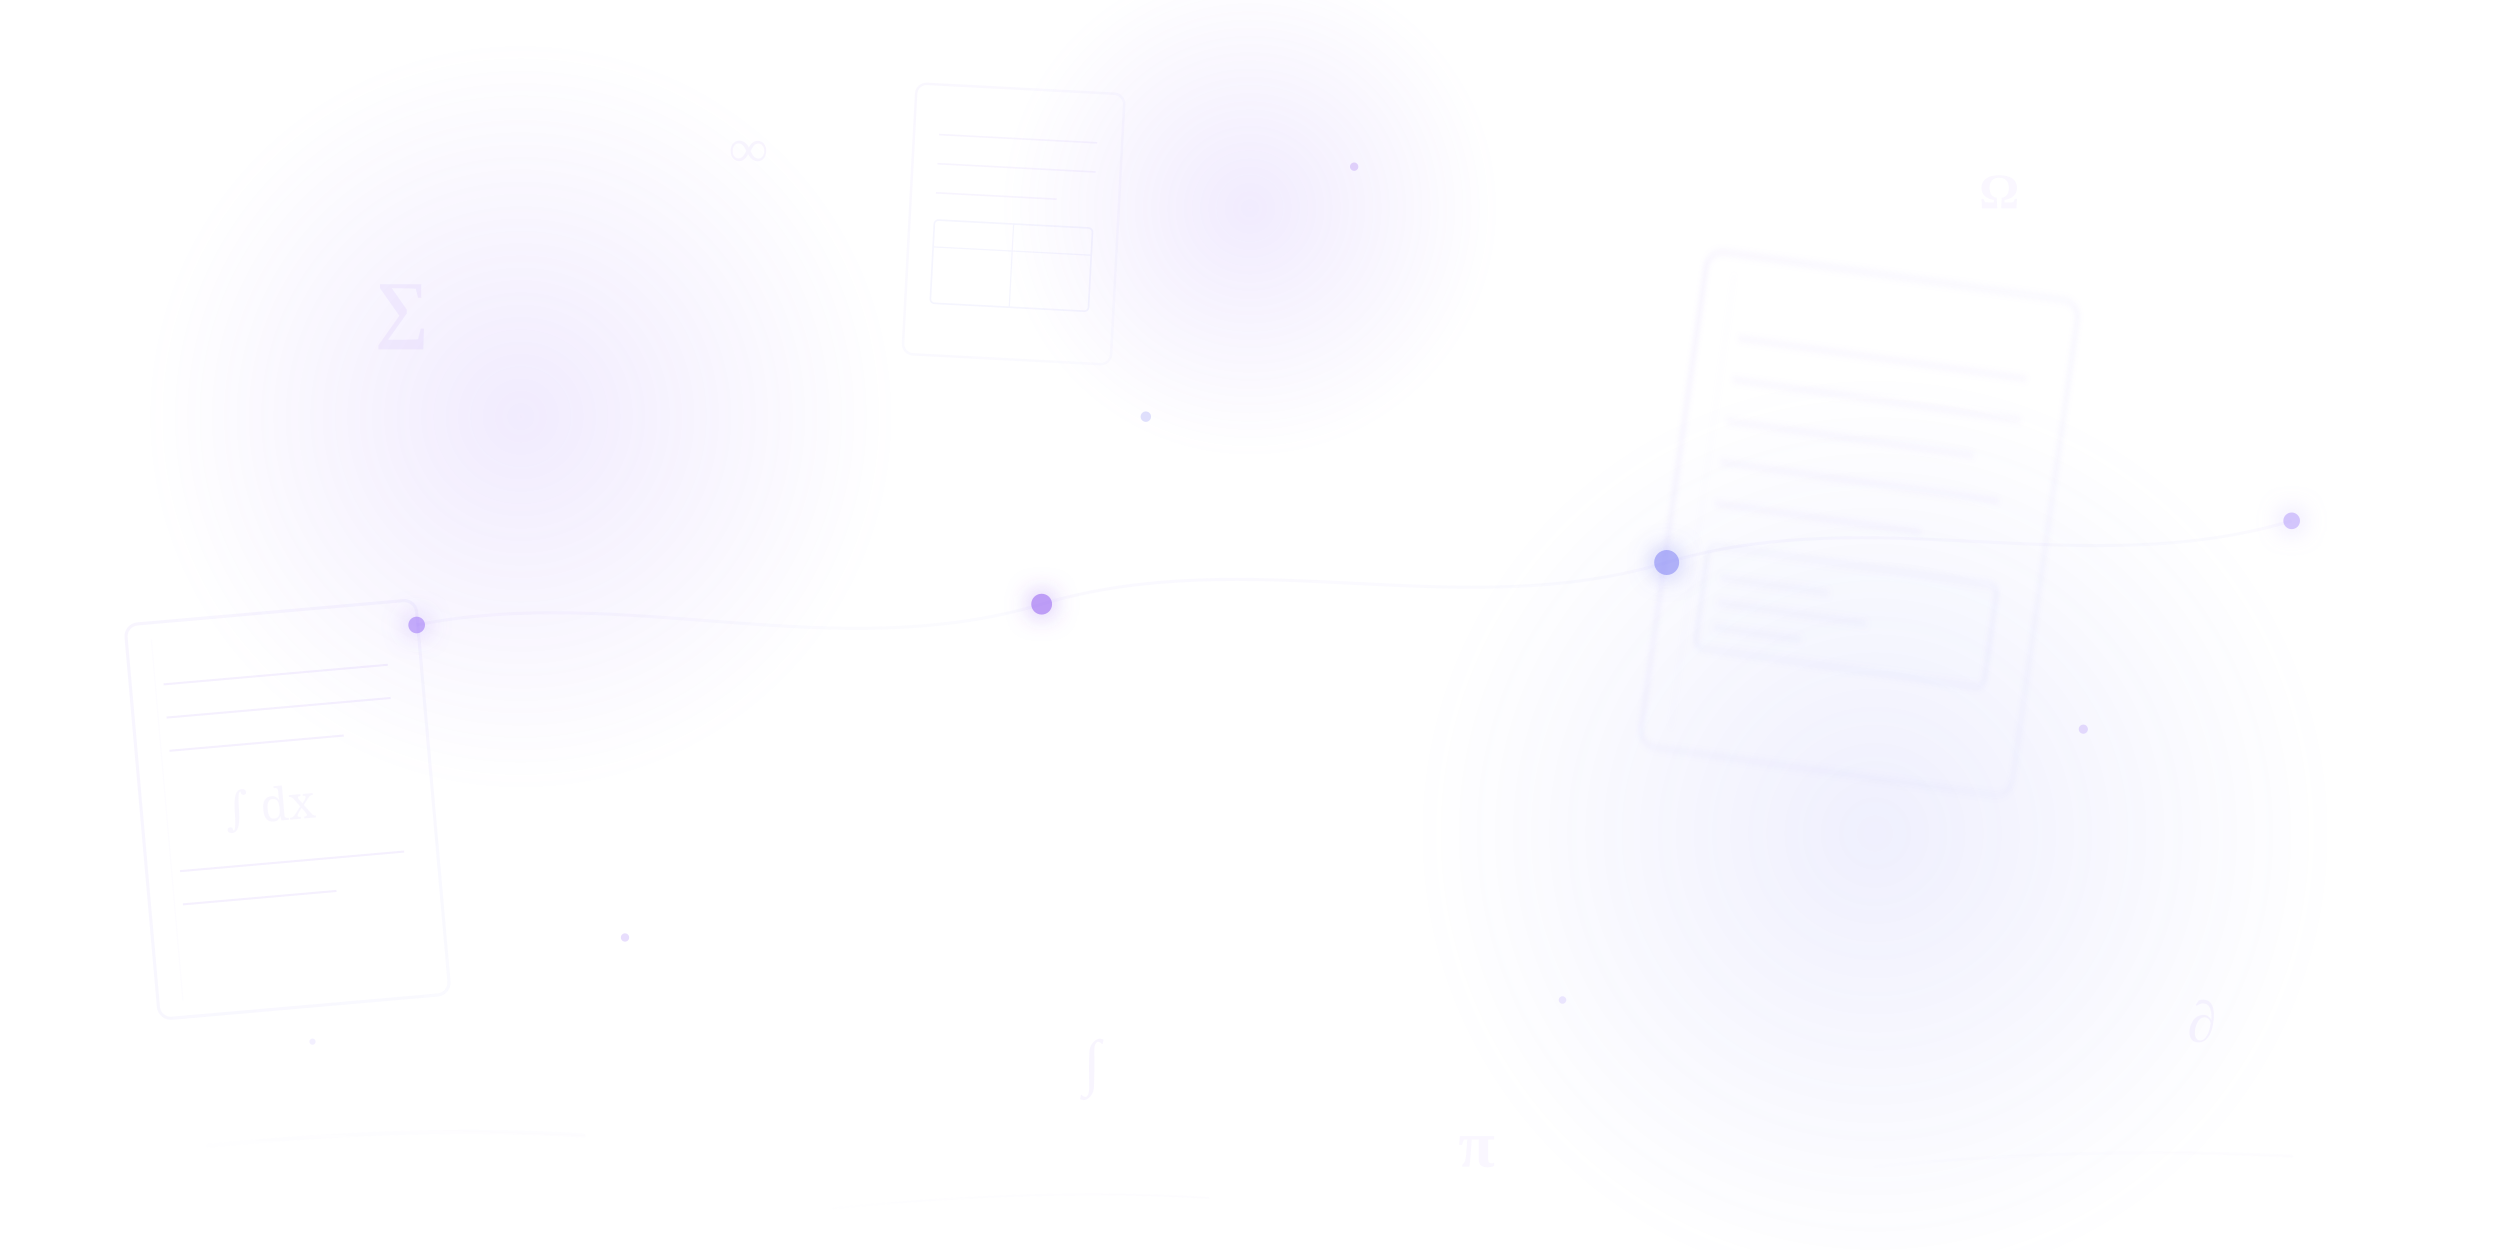
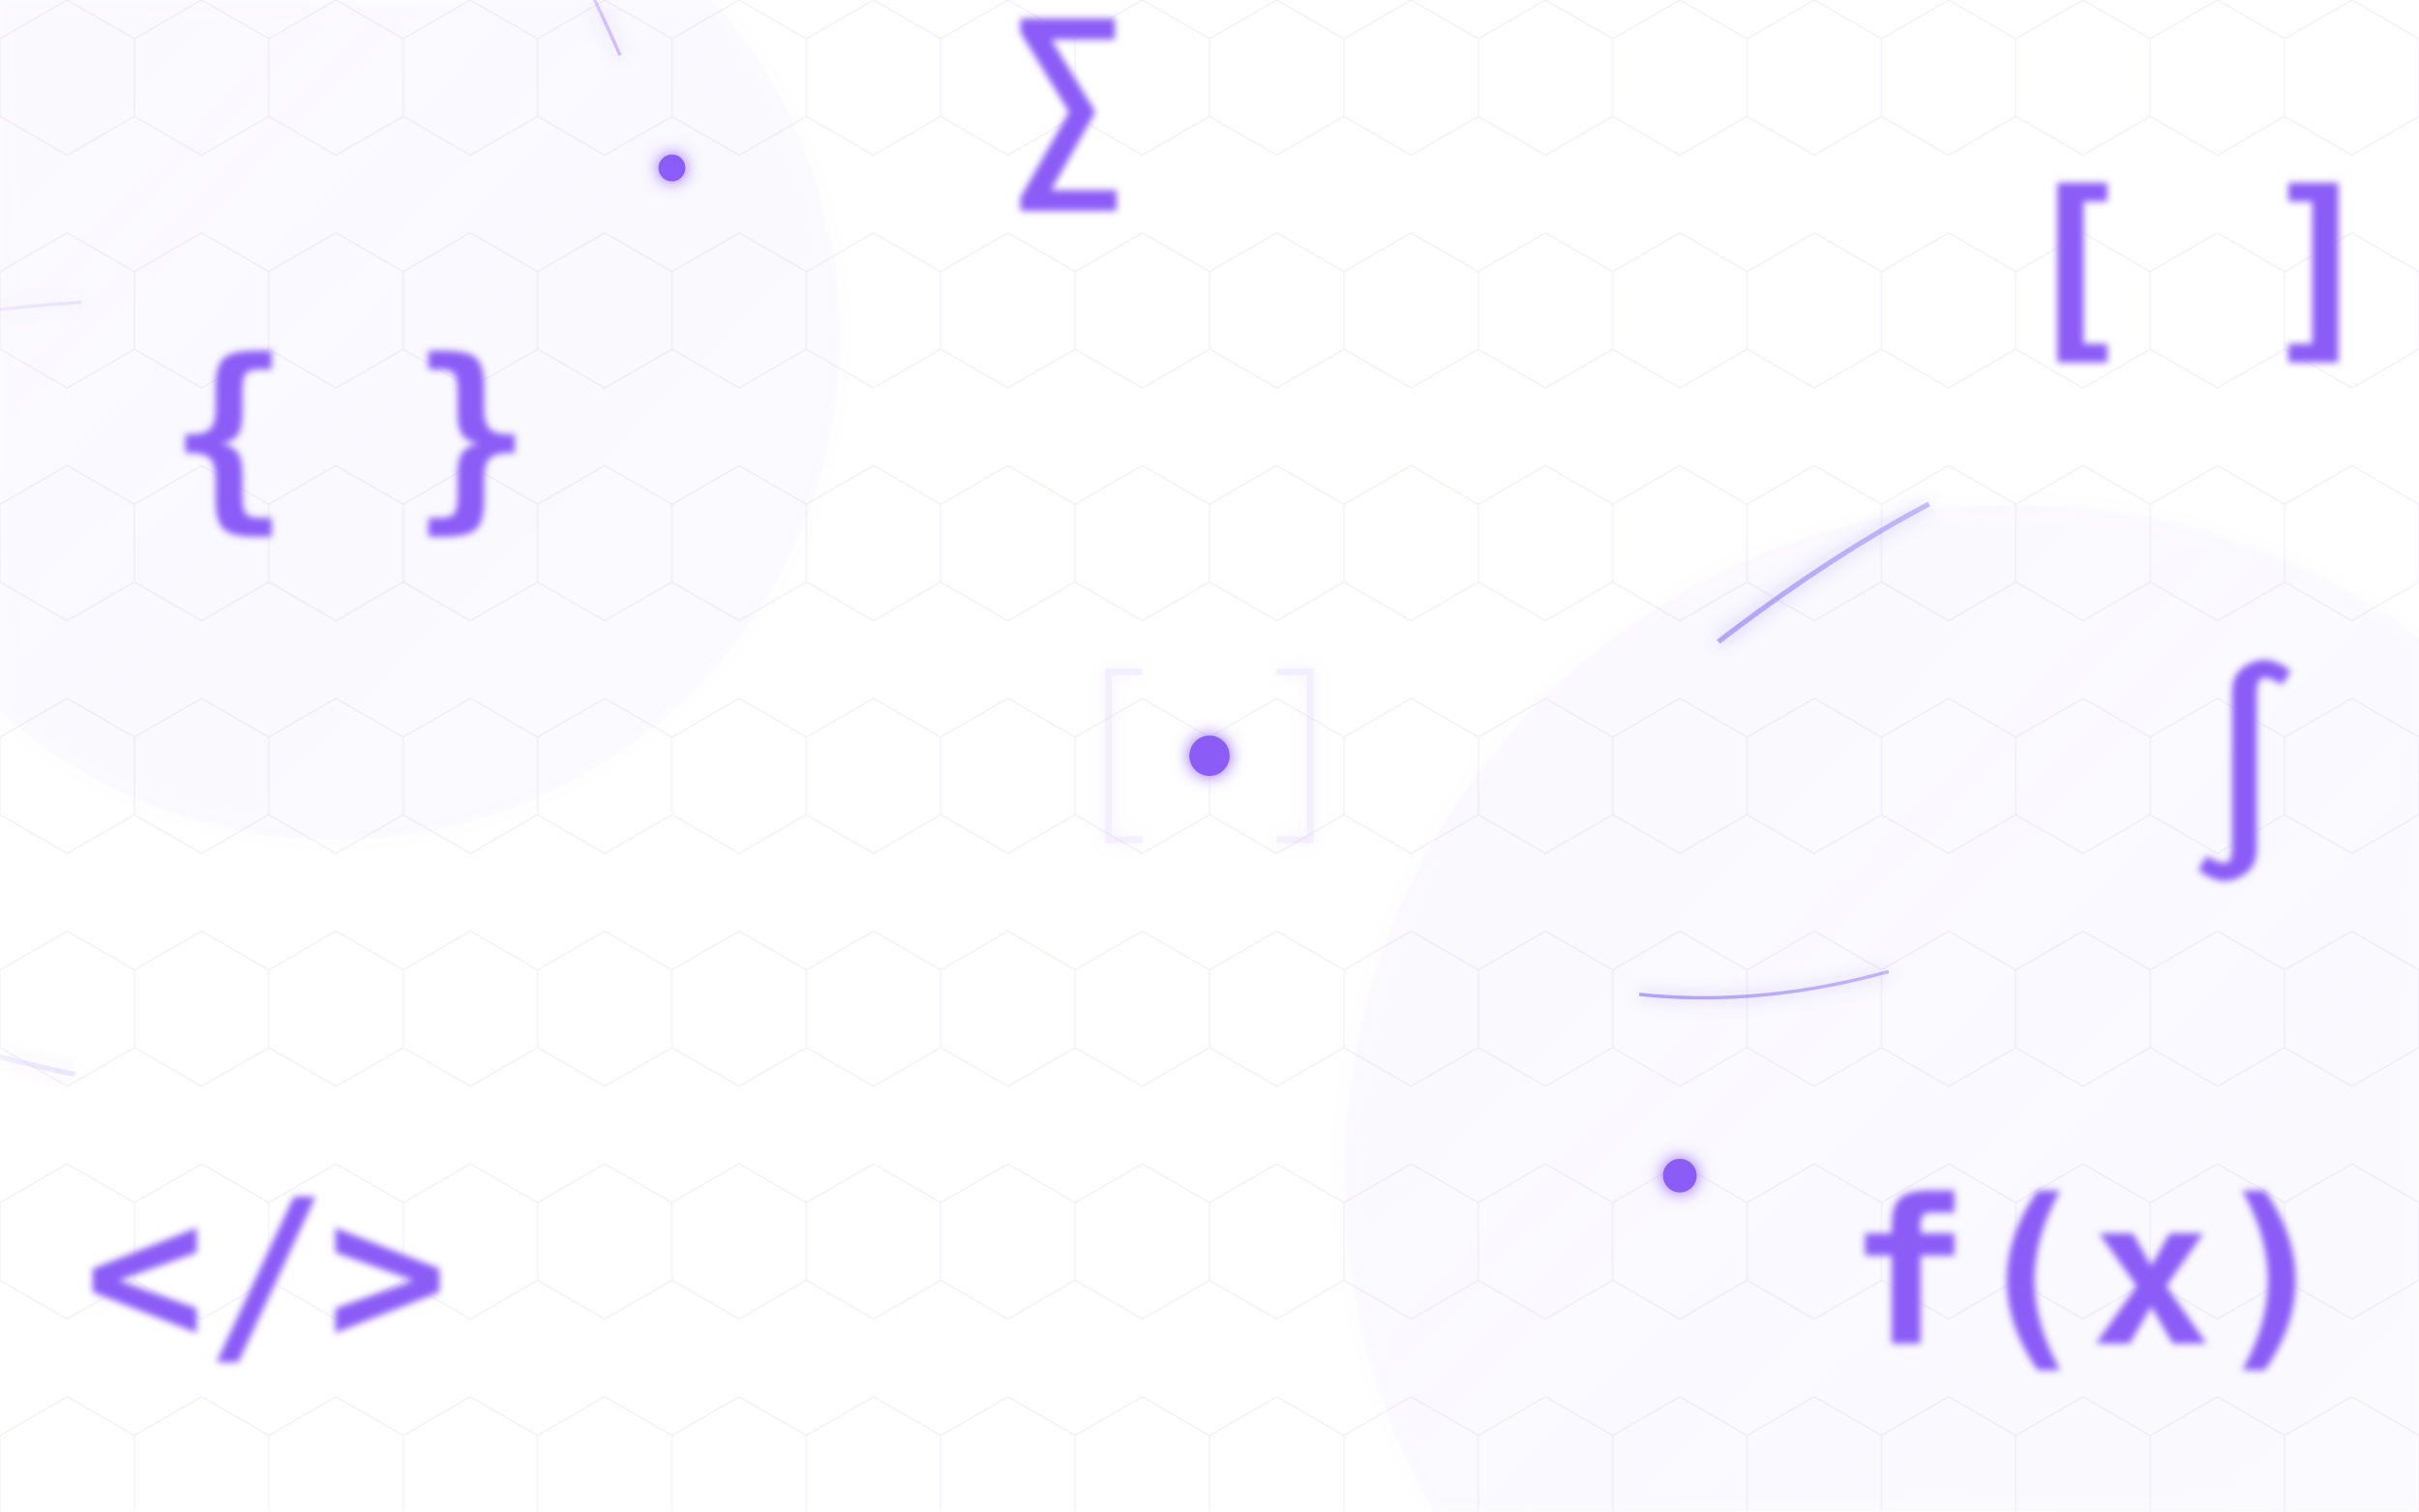
- <svg xmlns="http://www.w3.org/2000/svg" viewBox="0 0 1200 600" preserveAspectRatio="xMidYMid slice" fill="none">
+ <svg xmlns="http://www.w3.org/2000/svg" viewBox="0 0 1440 900" preserveAspectRatio="xMidYMid slice" fill="none">
  <defs>
-     <linearGradient id="g1" x1="0%" y1="0%" x2="100%" y2="100%">
-       <stop offset="0%" style="stop-color:#8b5cf6;stop-opacity:0.7" />
-       <stop offset="100%" style="stop-color:#6366f1;stop-opacity:0.4" />
+     <linearGradient id="brandGrad" x1="0%" y1="0%" x2="100%" y2="100%">
+       <stop offset="0%" style="stop-color:#8b5cf6; stop-opacity:0.6" />
+       <stop offset="100%" style="stop-color:#6366f1; stop-opacity:0.4" />
    </linearGradient>
-     <linearGradient id="g2" x1="100%" y1="0%" x2="0%" y2="100%">
-       <stop offset="0%" style="stop-color:#a78bfa;stop-opacity:0.25" />
-       <stop offset="100%" style="stop-color:#6366f1;stop-opacity:0.08" />
+     <linearGradient id="flowGrad" x1="0%" y1="0%" x2="100%" y2="0%">
+       <stop offset="0%" style="stop-color:#8b5cf6; stop-opacity:0" />
+       <stop offset="50%" style="stop-color:#8b5cf6; stop-opacity:0.8" />
+       <stop offset="100%" style="stop-color:#6366f1; stop-opacity:0" />
    </linearGradient>
-     <radialGradient id="glow1" cx="50%" cy="50%" r="50%">
-       <stop offset="0%" style="stop-color:#8b5cf6;stop-opacity:0.12" />
-       <stop offset="100%" style="stop-color:#8b5cf6;stop-opacity:0" />
-     </radialGradient>
-     <radialGradient id="glow2" cx="50%" cy="50%" r="50%">
-       <stop offset="0%" style="stop-color:#6366f1;stop-opacity:0.1" />
-       <stop offset="100%" style="stop-color:#6366f1;stop-opacity:0" />
-     </radialGradient>
-     <filter id="softGlow" x="-30%" y="-30%" width="160%" height="160%">
-       <feGaussianBlur stdDeviation="6" result="blur" />
-       <feMerge>
-         <feMergeNode in="blur" />
-         <feMergeNode in="SourceGraphic" />
-       </feMerge>
+     <filter id="glow" x="-20%" y="-20%" width="140%" height="140%">
+       <feGaussianBlur stdDeviation="5" result="blur" />
+       <feComposite in="SourceGraphic" in2="blur" operator="over" />
    </filter>
-     <filter id="pageBlur">
-       <feGaussianBlur stdDeviation="1.5" />
+     <filter id="softBlur">
+       <feGaussianBlur stdDeviation="2" />
    </filter>
+     <pattern id="hexGrid" width="80" height="138.6" patternUnits="userSpaceOnUse" patternTransform="scale(1)">
+       <path d="M40 0 L80 23.1 L80 69.3 L40 92.4 L0 69.3 L0 23.1 Z" fill="none" stroke="#8b5cf6" stroke-width="0.5" opacity="0.15" />
+     </pattern>
+     <style>
+       @keyframes flow {
+         0% { stroke-dashoffset: 1200; opacity: 0; }
+         10% { opacity: 1; }
+         90% { opacity: 1; }
+         100% { stroke-dashoffset: 0; opacity: 0; }
+       }
+ 
+       @keyframes float {
+         0%, 100% { transform: translateY(0) rotate(0deg); opacity: 0.1; }
+         50% { transform: translateY(-30px) rotate(5deg); opacity: 0.3; }
+       }
+ 
+       @keyframes floatReverse {
+         0%, 100% { transform: translateY(0) rotate(0deg); opacity: 0.1; }
+         50% { transform: translateY(30px) rotate(-5deg); opacity: 0.3; }
+       }
+ 
+       @keyframes pulse {
+         0%, 100% { transform: scale(1); opacity: 0.1; }
+         50% { transform: scale(1.1); opacity: 0.2; }
+       }
+ 
+       .flow-line {
+         stroke-dasharray: 150 1050;
+         animation: flow 12s linear infinite;
+       }
+ 
+       .symbol {
+         font-family: 'Space Mono', monospace;
+         font-weight: bold;
+         transform-origin: center;
+         transform-box: fill-box;
+       }
+ 
+       .float-1 { animation: float 10s ease-in-out infinite; }
+       .float-2 { animation: floatReverse 12s ease-in-out infinite; }
+       .float-3 { animation: float 15s ease-in-out infinite; }
+       
+       .pulse-node {
+         transform-origin: center;
+         transform-box: fill-box;
+         animation: pulse 8s ease-in-out infinite;
+       }
+     </style>
  </defs>
-   <circle cx="250" cy="200" r="180" fill="url(#glow1)">
-     <animate attributeName="r" values="180;200;180" dur="8s" repeatCount="indefinite" />
-   </circle>
-   <circle cx="900" cy="400" r="220" fill="url(#glow2)">
-     <animate attributeName="r" values="220;240;220" dur="10s" repeatCount="indefinite" />
-   </circle>
-   <circle cx="600" cy="100" r="120" fill="url(#glow1)">
-     <animate attributeName="cy" values="100;120;100" dur="12s" repeatCount="indefinite" />
-   </circle>
-   <g transform="translate(820, 120) rotate(8)" opacity="0.12" filter="url(#pageBlur)">
-     <rect width="180" height="240" rx="8" stroke="url(#g1)" stroke-width="2" fill="none" />
-     <line x1="20" y1="40" x2="160" y2="40" stroke="#8b5cf6" stroke-width="1.2" />
-     <line x1="20" y1="60" x2="160" y2="60" stroke="#8b5cf6" stroke-width="1.2" />
-     <line x1="20" y1="80" x2="140" y2="80" stroke="#8b5cf6" stroke-width="1.2" />
-     <line x1="20" y1="100" x2="155" y2="100" stroke="#8b5cf6" stroke-width="1.2" />
-     <line x1="20" y1="120" x2="120" y2="120" stroke="#8b5cf6" stroke-width="1.2" />
-     <rect x="20" y="140" width="140" height="50" rx="4" stroke="#6366f1" stroke-width="1" fill="#6366f1" fill-opacity="0.05" />
-     <line x1="28" y1="155" x2="80" y2="155" stroke="#6366f1" stroke-width="1" />
-     <line x1="28" y1="167" x2="100" y2="167" stroke="#6366f1" stroke-width="1" />
-     <line x1="28" y1="179" x2="70" y2="179" stroke="#6366f1" stroke-width="1" />
-     <line x1="14" y1="10" x2="14" y2="230" stroke="#a78bfa" stroke-width="0.8" opacity="0.4" />
+   <rect width="100%" height="100%" fill="url(#hexGrid)" />
+   <circle cx="200" cy="200" r="300" fill="url(#brandGrad)" opacity="0.05" filter="url(#glow)" />
+   <circle cx="1200" cy="700" r="400" fill="url(#brandGrad)" opacity="0.05" filter="url(#glow)" />
+   <g stroke="url(#flowGrad)" stroke-width="2" fill="none" filter="url(#glow)">
+     <path d="M-100,200 Q400,100 720,450 T1540,300" class="flow-line" style="animation-delay: 0s;" />
+     <path d="M-100,600 Q500,800 1000,400 T1540,700" class="flow-line" style="animation-delay: -4s; stroke-width: 3;" />
+     <path d="M300,-100 Q600,400 300,900" class="flow-line" style="animation-delay: -8s; opacity: 0.5;" />
  </g>
-   <g transform="translate(60, 300) rotate(-5)" opacity="0.09">
-     <rect width="140" height="190" rx="6" stroke="url(#g1)" stroke-width="1.5" fill="none" />
-     <line x1="16" y1="30" x2="124" y2="30" stroke="#8b5cf6" stroke-width="1" />
-     <line x1="16" y1="46" x2="124" y2="46" stroke="#8b5cf6" stroke-width="1" />
-     <line x1="16" y1="62" x2="100" y2="62" stroke="#8b5cf6" stroke-width="1" />
-     <text x="40" y="100" font-family="serif" font-size="22" fill="#8b5cf6" opacity="0.6">∫ dx</text>
-     <line x1="16" y1="120" x2="124" y2="120" stroke="#8b5cf6" stroke-width="1" />
-     <line x1="16" y1="136" x2="90" y2="136" stroke="#8b5cf6" stroke-width="1" />
-     <line x1="12" y1="8" x2="12" y2="182" stroke="#a78bfa" stroke-width="0.6" opacity="0.3" />
+   <g fill="#8b5cf6" font-size="120" class="symbol" filter="url(#softBlur)">
+     <text x="100" y="300" class="float-1">{ }</text>
+     <text x="1200" y="200" class="float-2">[ ]</text>
+     <text x="1100" y="800" class="float-3">f(x)</text>
+     <text x="50" y="800" class="float-2">&lt;/&gt;</text>
+     <text x="600" y="100" class="float-1">∑</text>
+     <text x="1300" y="500" class="float-3">∫</text>
  </g>
-   <g transform="translate(440, 40) rotate(3)" opacity="0.07">
-     <rect width="100" height="130" rx="5" stroke="url(#g1)" stroke-width="1.2" fill="none" />
-     <line x1="12" y1="24" x2="88" y2="24" stroke="#8b5cf6" stroke-width="0.8" />
-     <line x1="12" y1="38" x2="88" y2="38" stroke="#8b5cf6" stroke-width="0.8" />
-     <line x1="12" y1="52" x2="70" y2="52" stroke="#8b5cf6" stroke-width="0.8" />
-     <rect x="12" y="65" width="76" height="40" rx="2" stroke="#6366f1" stroke-width="0.8" fill="none" />
-     <line x1="12" y1="78" x2="88" y2="78" stroke="#6366f1" stroke-width="0.6" />
-     <line x1="50" y1="65" x2="50" y2="105" stroke="#6366f1" stroke-width="0.6" />
+   <g fill="#8b5cf6" filter="url(#glow)">
+     <circle cx="400" cy="100" r="8" class="pulse-node" style="animation-delay: 0s;" />
+     <circle cx="720" cy="450" r="12" class="pulse-node" style="animation-duration: 6s;" />
+     <circle cx="1000" cy="700" r="10" class="pulse-node" style="animation-delay: -3s;" />
  </g>
-   <g font-family="'Times New Roman', serif" font-weight="bold" fill="#8b5cf6">
-     <text x="180" y="160" font-size="36" opacity="0.08">
-       ∑
-       <animate attributeName="y" values="160;148;160" dur="7s" repeatCount="indefinite" />
-     </text>
-     <text x="520" y="520" font-size="30" opacity="0.06">
-       ∫
-       <animate attributeName="y" values="520;508;520" dur="9s" repeatCount="indefinite" />
-     </text>
-     <text x="1050" y="500" font-size="28" opacity="0.07">
-       ∂
-       <animate attributeName="y" values="500;512;500" dur="6s" repeatCount="indefinite" />
-     </text>
-     <text x="700" y="560" font-size="32" opacity="0.05">
-       π
-       <animate attributeName="y" values="560;548;560" dur="11s" repeatCount="indefinite" />
-     </text>
-     <text x="350" y="80" font-size="26" opacity="0.06">
-       ∞
-       <animate attributeName="y" values="80;92;80" dur="8s" repeatCount="indefinite" />
-     </text>
-     <text x="950" y="100" font-size="24" opacity="0.05">
-       Ω
-       <animate attributeName="y" values="100;88;100" dur="10s" repeatCount="indefinite" />
-     </text>
-   </g>
-   <g stroke="url(#g1)" fill="none" opacity="0.06">
-     <path d="M200 300 C300 280, 400 320, 500 290" stroke-width="1.5" />
-     <path d="M500 290 C600 260, 700 300, 800 270" stroke-width="1.5" />
-     <path d="M800 270 C900 240, 1000 280, 1100 250" stroke-width="1.5" />
-   </g>
-   <g filter="url(#softGlow)" opacity="0.5">
-     <circle cx="200" cy="300" r="4" fill="#8b5cf6" />
-     <circle cx="500" cy="290" r="5" fill="#7c3aed" />
-     <circle cx="800" cy="270" r="6" fill="#6366f1" />
-     <circle cx="1100" cy="250" r="4" fill="#a78bfa" />
-   </g>
-   <g opacity="0.2">
-     <circle cx="300" cy="450" r="2" fill="#8b5cf6">
-       <animate attributeName="cy" values="450;430;450" dur="5s" repeatCount="indefinite" />
-       <animate attributeName="opacity" values="0.2;0.35;0.2" dur="5s" repeatCount="indefinite" />
-     </circle>
-     <circle cx="550" cy="200" r="2.5" fill="#6366f1">
-       <animate attributeName="cy" values="200;215;200" dur="6s" repeatCount="indefinite" />
-     </circle>
-     <circle cx="750" cy="480" r="1.8" fill="#a78bfa">
-       <animate attributeName="cy" values="480;465;480" dur="4s" repeatCount="indefinite" />
-     </circle>
-     <circle cx="1000" cy="350" r="2.2" fill="#8b5cf6">
-       <animate attributeName="cy" values="350;340;350" dur="7s" repeatCount="indefinite" />
-     </circle>
-     <circle cx="150" cy="500" r="1.5" fill="#c4b5fd">
-       <animate attributeName="cy" values="500;488;500" dur="5.5s" repeatCount="indefinite" />
-     </circle>
-     <circle cx="650" cy="80" r="2" fill="#7c3aed">
-       <animate attributeName="cy" values="80;95;80" dur="8s" repeatCount="indefinite" />
-     </circle>
-   </g>
-   <g stroke="url(#g2)" stroke-linecap="round" opacity="0.08">
-     <path d="M100 550 Q200 540, 280 545" stroke-width="2" />
-     <path d="M900 560 Q1000 550, 1100 555" stroke-width="1.5" />
-     <path d="M400 580 Q500 570, 580 575" stroke-width="1" />
+   <g stroke="#8b5cf6" stroke-width="4" fill="none" opacity="0.1" filter="url(#glow)">
+     <path d="M680 400 L660 400 L660 500 L680 500" />
+     <path d="M760 400 L780 400 L780 500 L760 500" />
  </g>
</svg>
